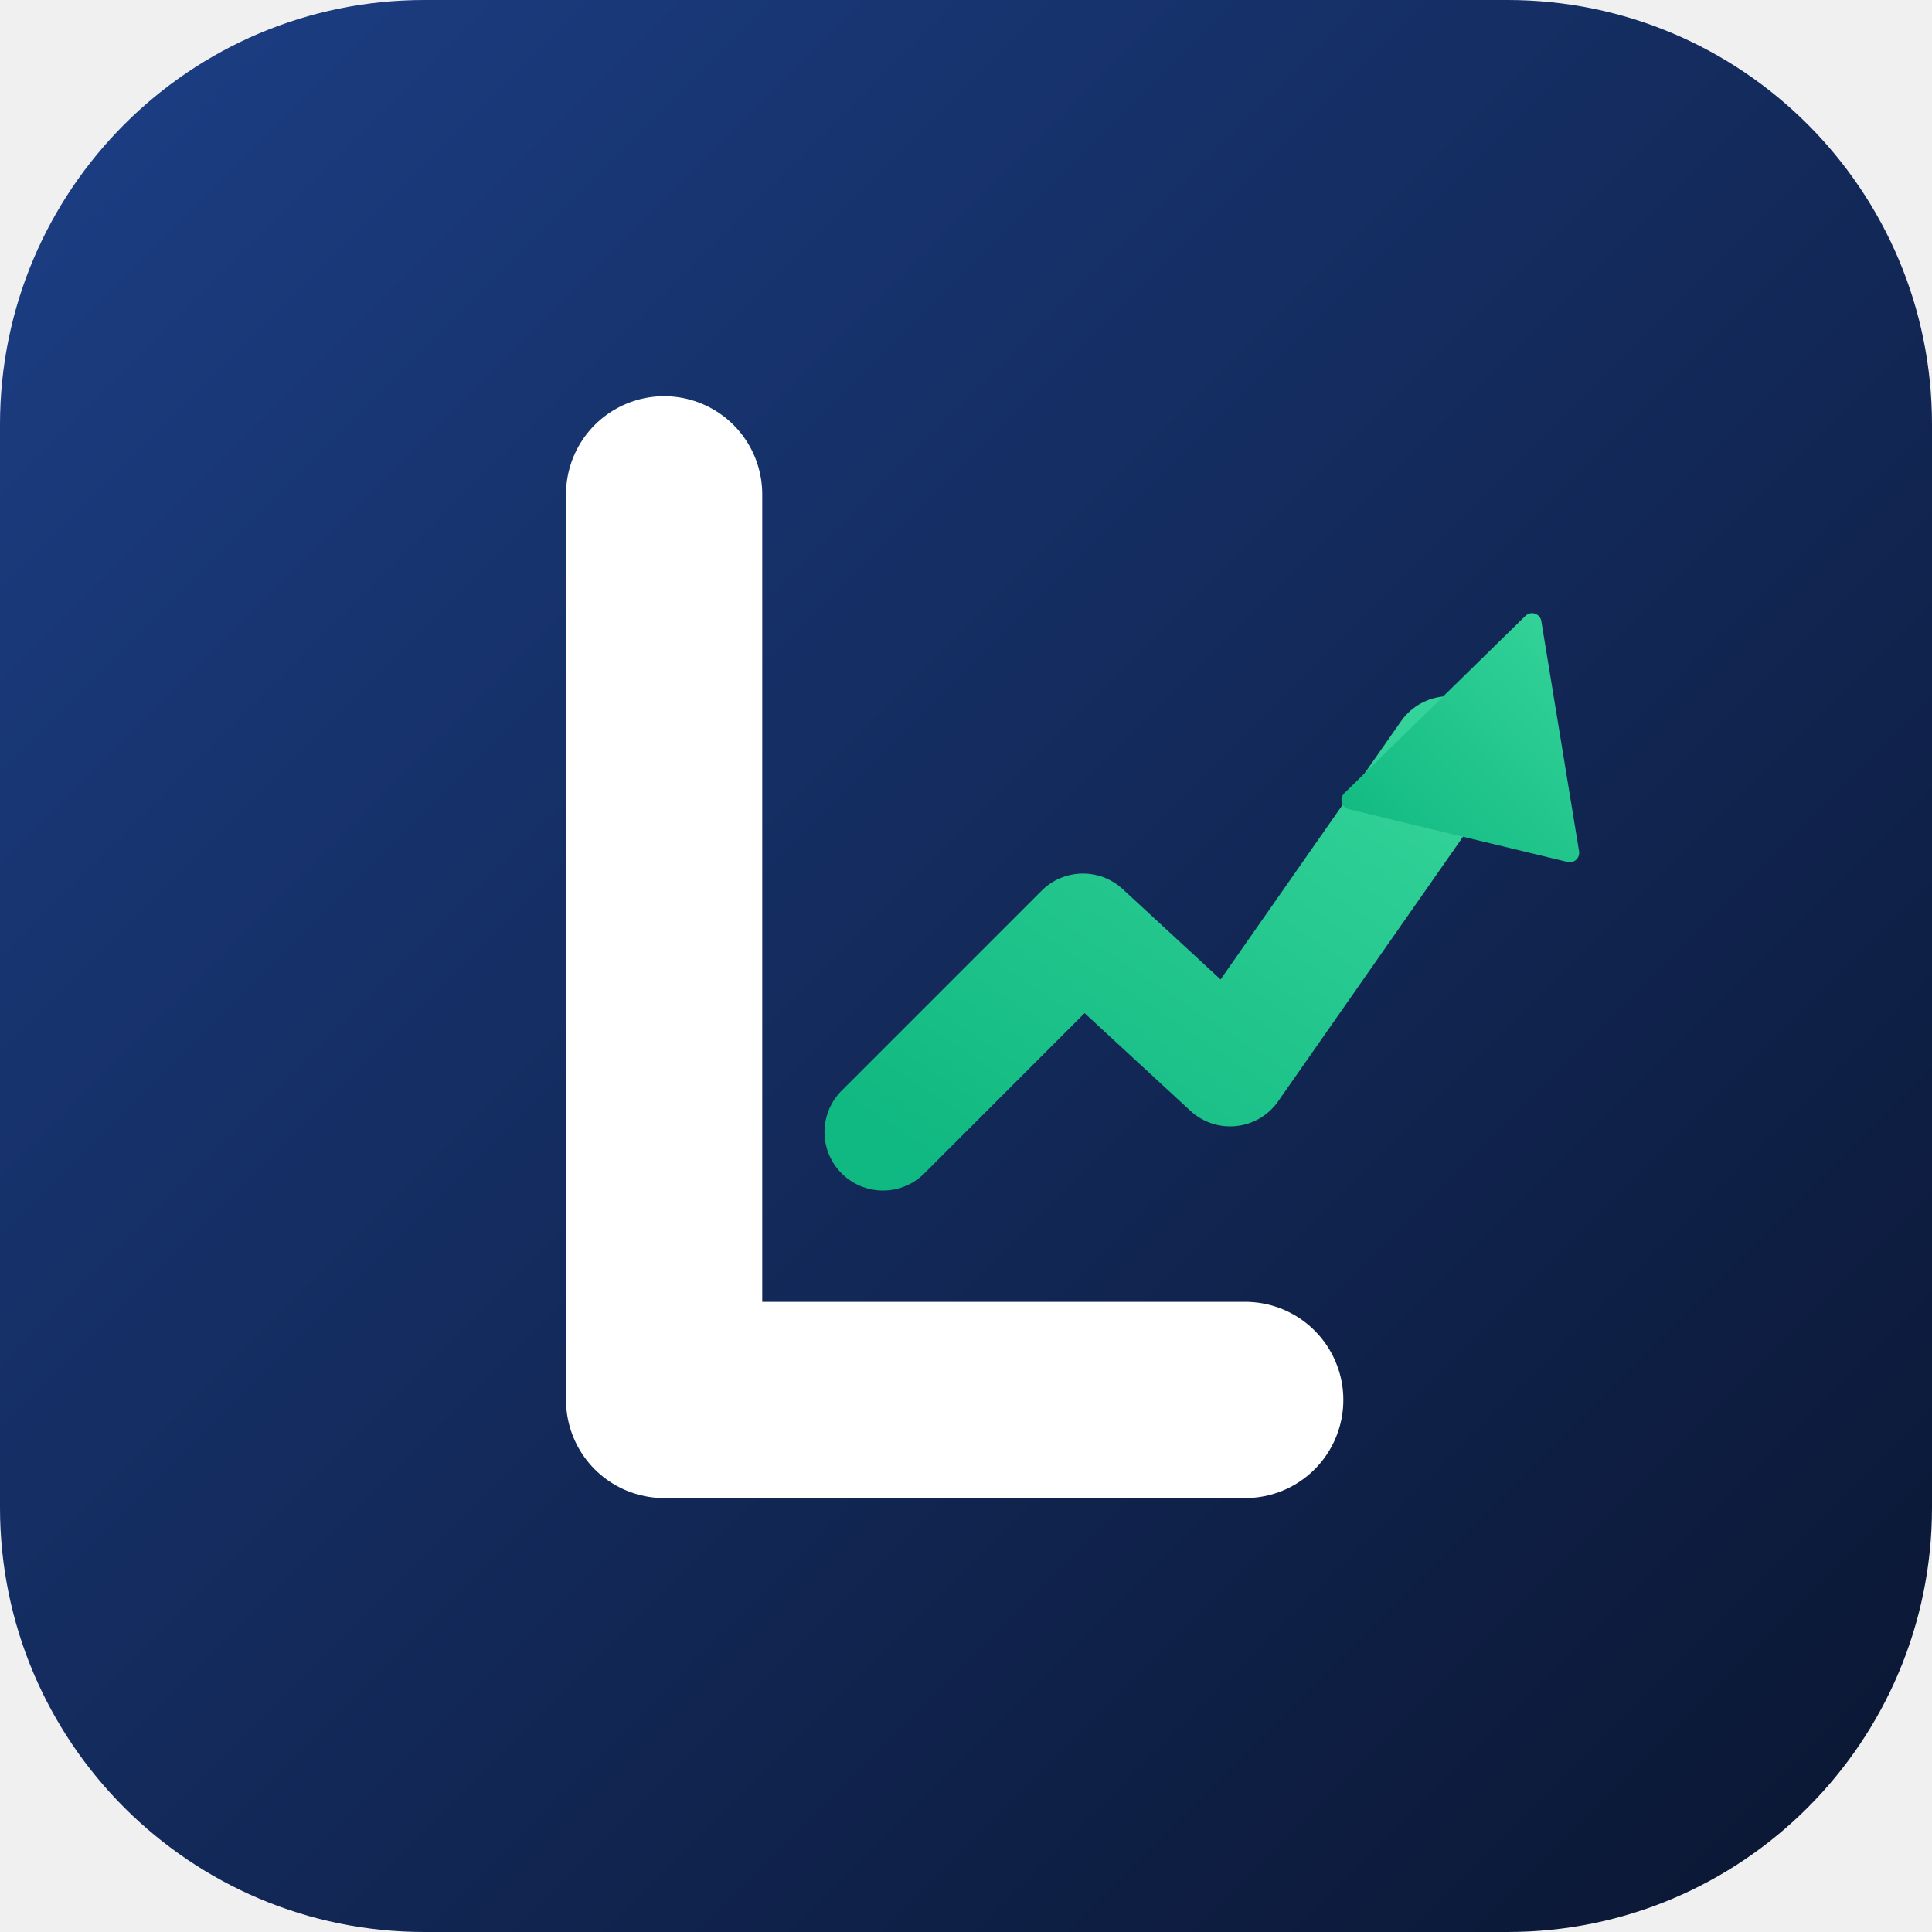
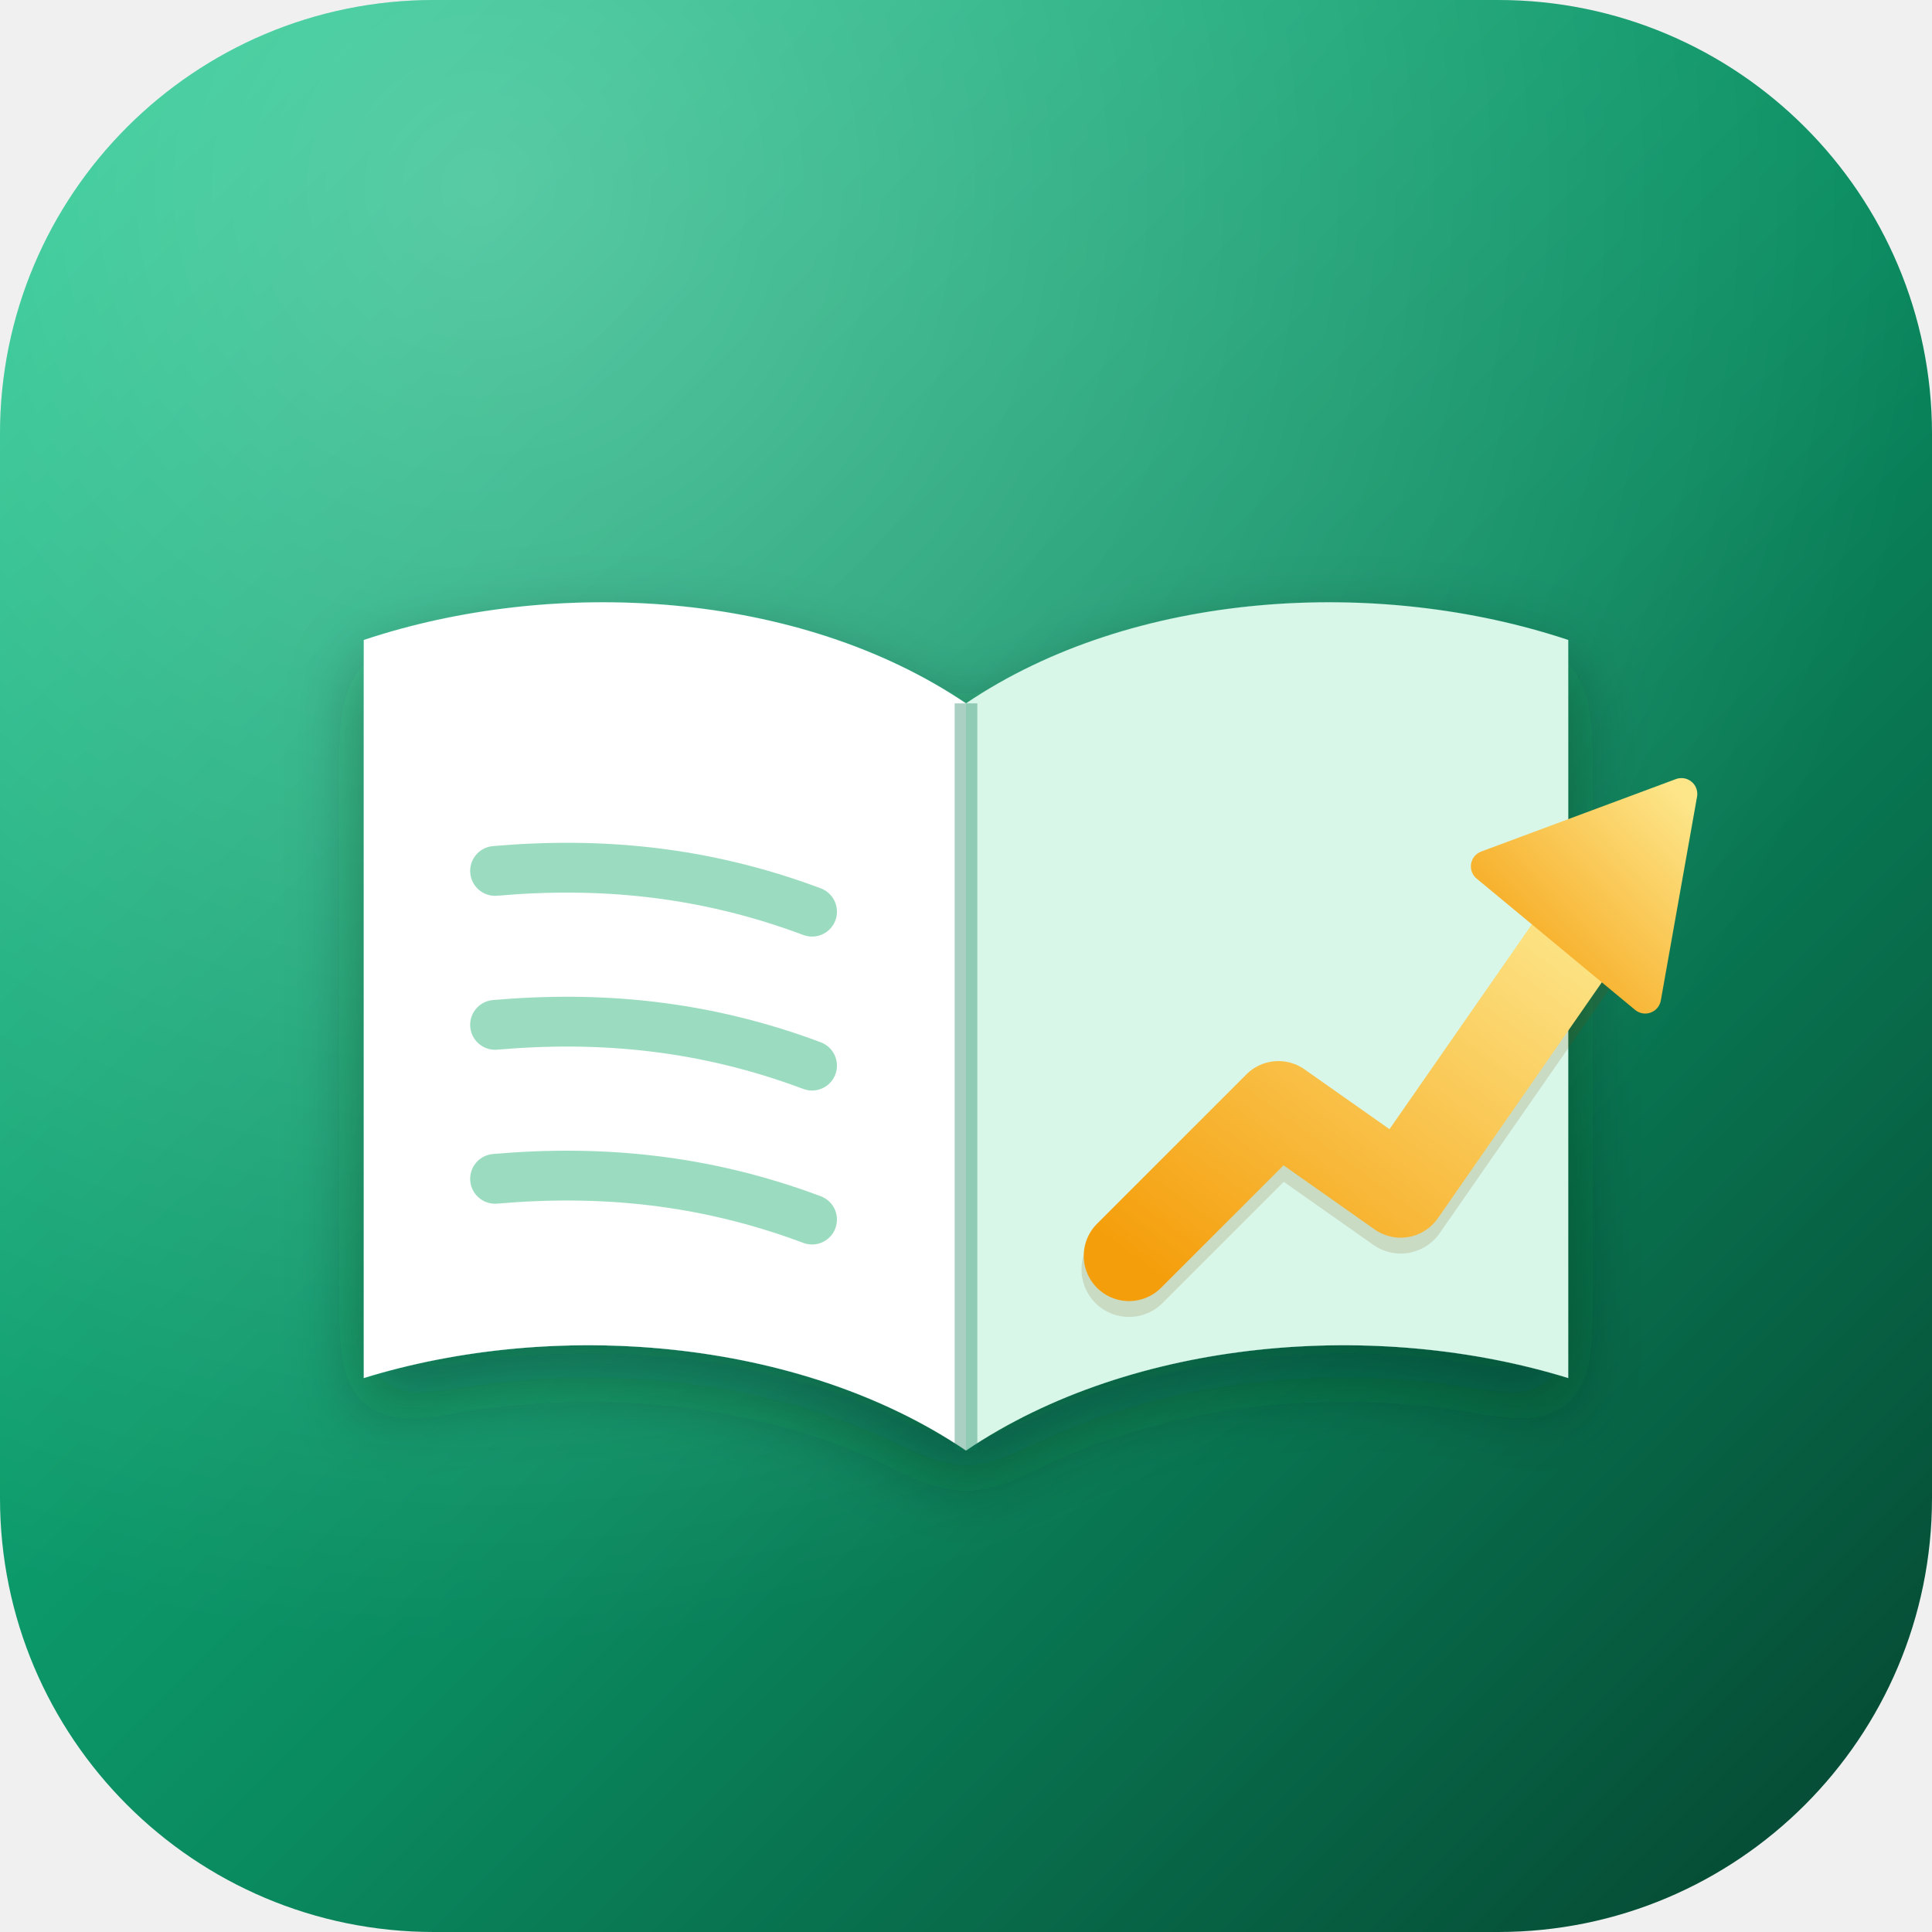
- <svg xmlns="http://www.w3.org/2000/svg" viewBox="0 0 1024 1024">
+ <svg xmlns="http://www.w3.org/2000/svg" viewBox="0 0 1024 1024" width="1024" height="1024">
  <defs>
    <linearGradient id="bg" x1="0" y1="0" x2="1" y2="1">
-       <stop offset="0" stop-color="#1c3f86" />
-       <stop offset="1" stop-color="#0a1530" />
+       <stop offset="0" stop-color="#14c88b" />
+       <stop offset=".55" stop-color="#0a8a5f" />
+       <stop offset="1" stop-color="#05432f" />
    </linearGradient>
-     <linearGradient id="gr" x1="0" y1="1" x2="1" y2="0">
-       <stop offset="0" stop-color="#10b981" />
-       <stop offset="1" stop-color="#34d399" />
-     </linearGradient>
+     <radialGradient id="hl" cx=".25" cy=".1" r=".75">
+       <stop offset="0" stop-color="#fff" stop-opacity=".30" />
+       <stop offset="1" stop-color="#fff" stop-opacity="0" />
+     </radialGradient>
  </defs>
-   <rect width="1024" height="1024" rx="225" fill="url(#bg)" />
-   <path d="M352 262V742H660" fill="none" stroke="#fff" stroke-width="104" stroke-linecap="round" stroke-linejoin="round" />
-   <path d="M468 600L574 494L652 566L768 400" fill="none" stroke="url(#gr)" stroke-width="62" stroke-linecap="round" stroke-linejoin="round" />
-   <path d="M812 330L832 452L716 424Z" fill="url(#gr)" stroke="url(#gr)" stroke-width="10" stroke-linejoin="round" />
+   <rect width="1024" height="1024" rx="230" fill="url(#bg)" />
+   <rect width="1024" height="1024" rx="230" fill="url(#hl)" />
+   <g transform="translate(-102.4 -102.4) scale(1.2)">
+     <defs>
+       <linearGradient id="gd" x1="0" y1="1" x2="1" y2="0">
+         <stop offset="0" stop-color="#f59e0b" />
+         <stop offset="1" stop-color="#fde68a" />
+       </linearGradient>
+       <filter id="sh" x="-20%" y="-20%" width="140%" height="150%">
+         <feDropShadow dx="0" dy="14" stdDeviation="16" flood-color="#012017" flood-opacity=".38" />
+       </filter>
+     </defs>
+     <g filter="url(#sh)">
+       <path d="M512 396C438 346 330 340 246 368L246 694C330 668 438 676 512 726Z" fill="#fff" />
+       <path d="M512 396C586 346 694 340 778 368L778 694C694 668 586 676 512 726Z" fill="#d9f7e9" />
+     </g>
+     <path d="M512 396V726" stroke="#0a7a55" stroke-opacity=".35" stroke-width="10" />
+     <g stroke="#9bdcc0" stroke-width="22" stroke-linecap="round">
+       <path d="M304 470C350 466 396 470 444 488" />
+       <path d="M304 538C350 534 396 538 444 556" />
+       <path d="M304 606C350 602 396 606 444 624" />
+     </g>
+     <path d="M584 640L650 574L704 612L786 494" fill="none" stroke="#7a4a00" stroke-opacity=".16" stroke-width="42" stroke-linecap="round" stroke-linejoin="round" transform="translate(0 6)" />
+     <path d="M584 640L650 574L704 612L786 494" fill="none" stroke="url(#gd)" stroke-width="40" stroke-linecap="round" stroke-linejoin="round" />
+     <path d="M742 468L828 436L812 526Z" fill="url(#gd)" stroke="url(#gd)" stroke-width="14" stroke-linejoin="round" />
+   </g>
</svg>
